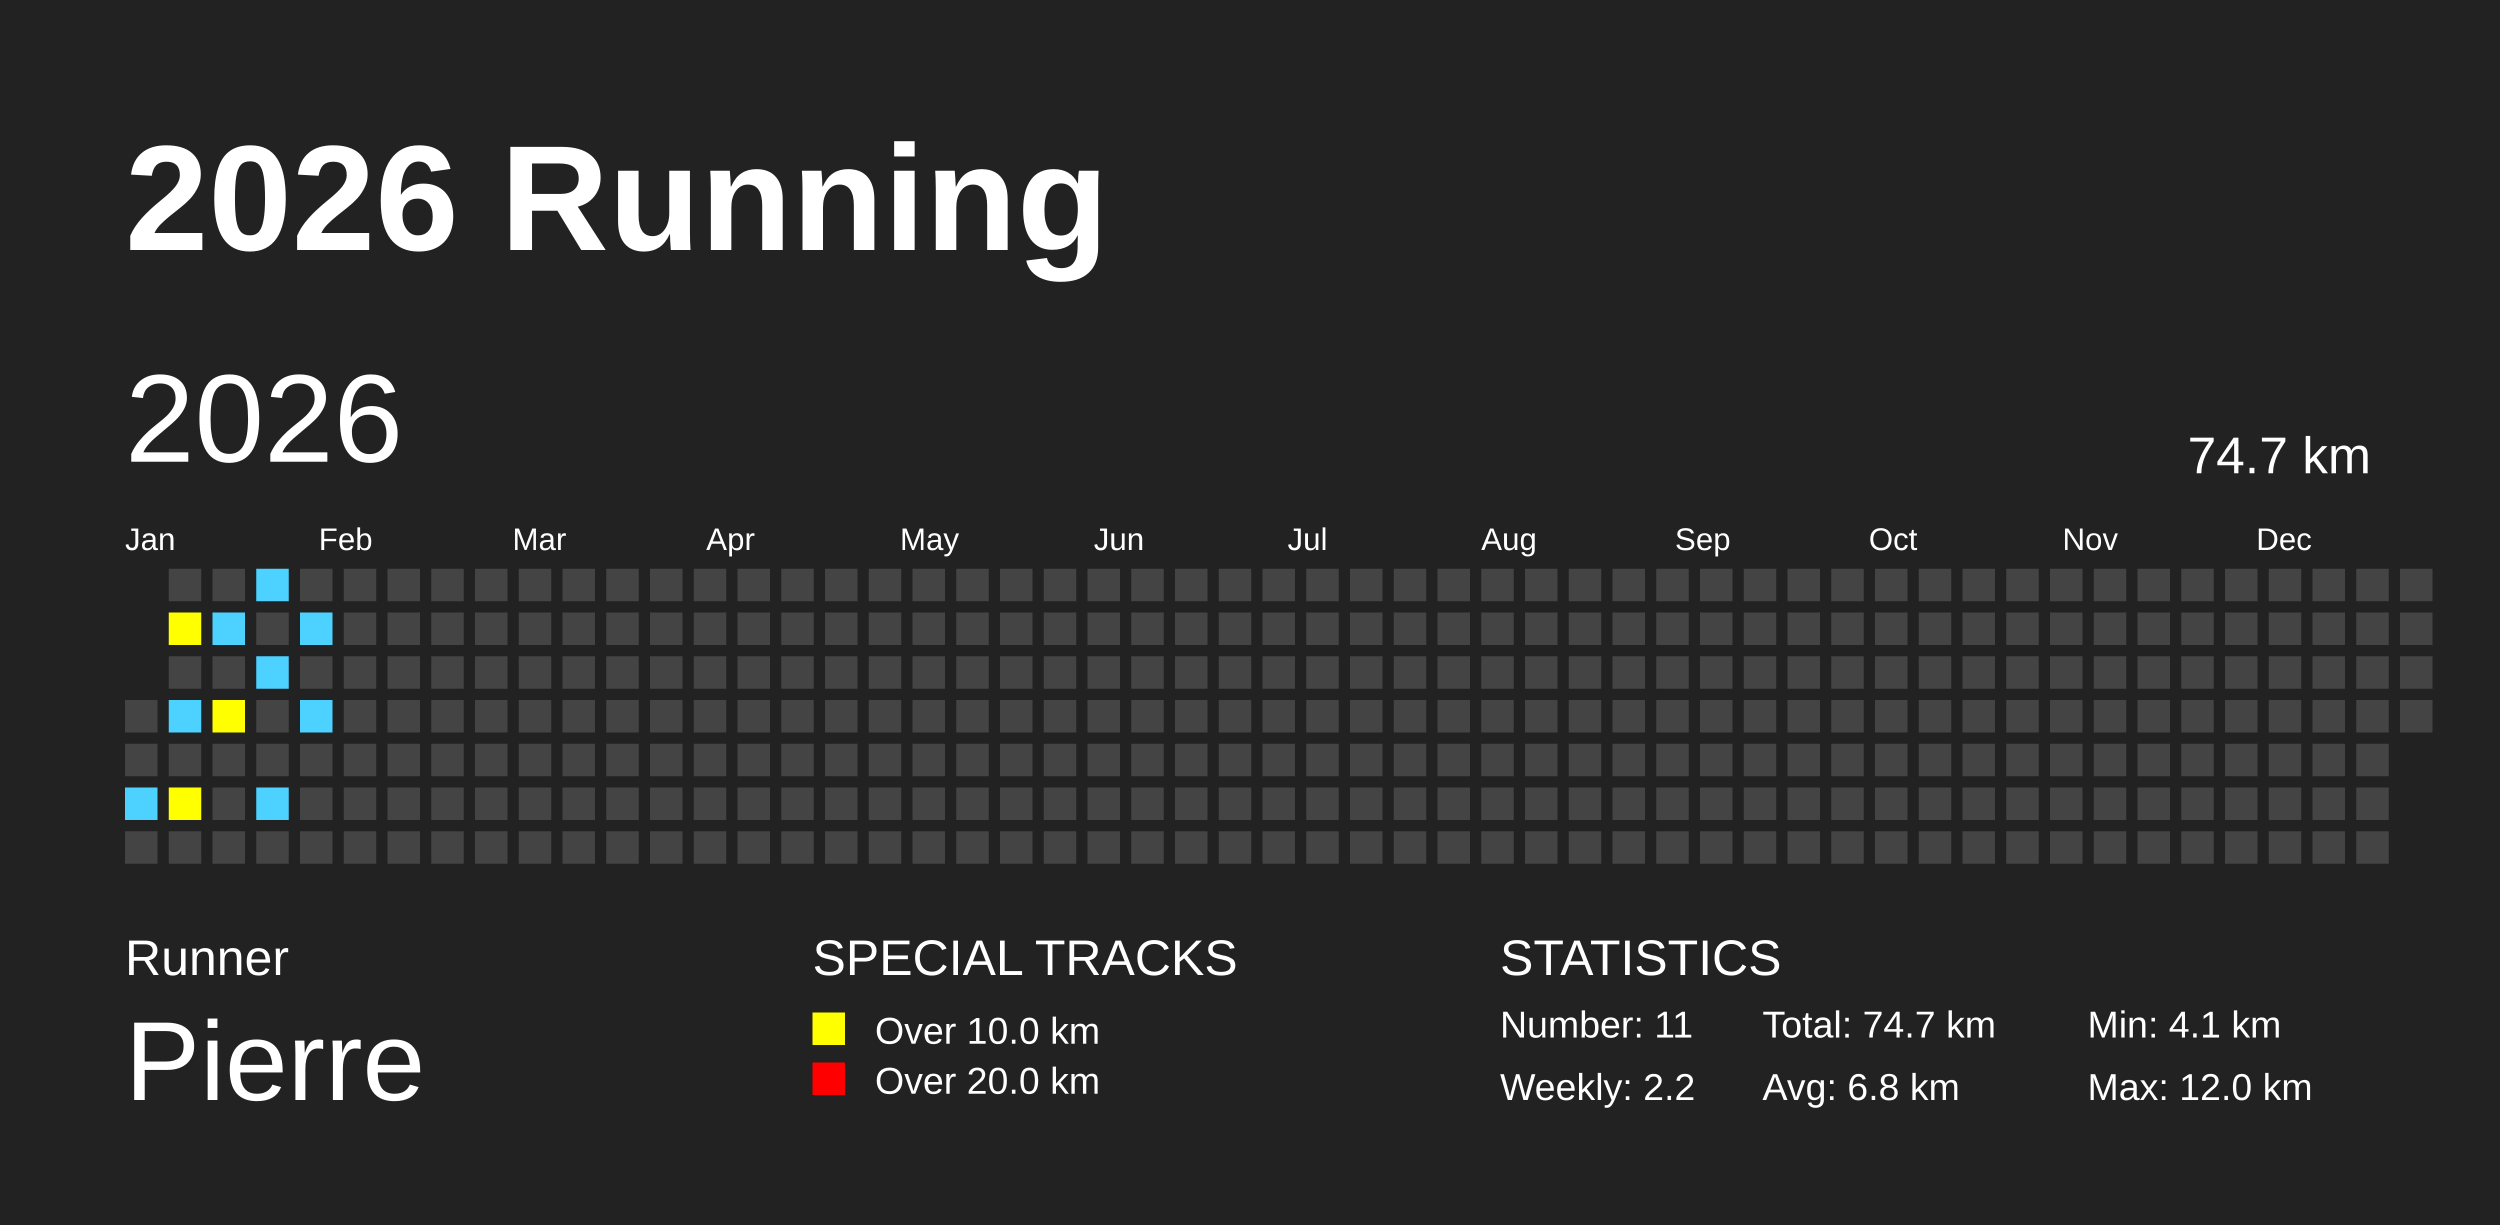
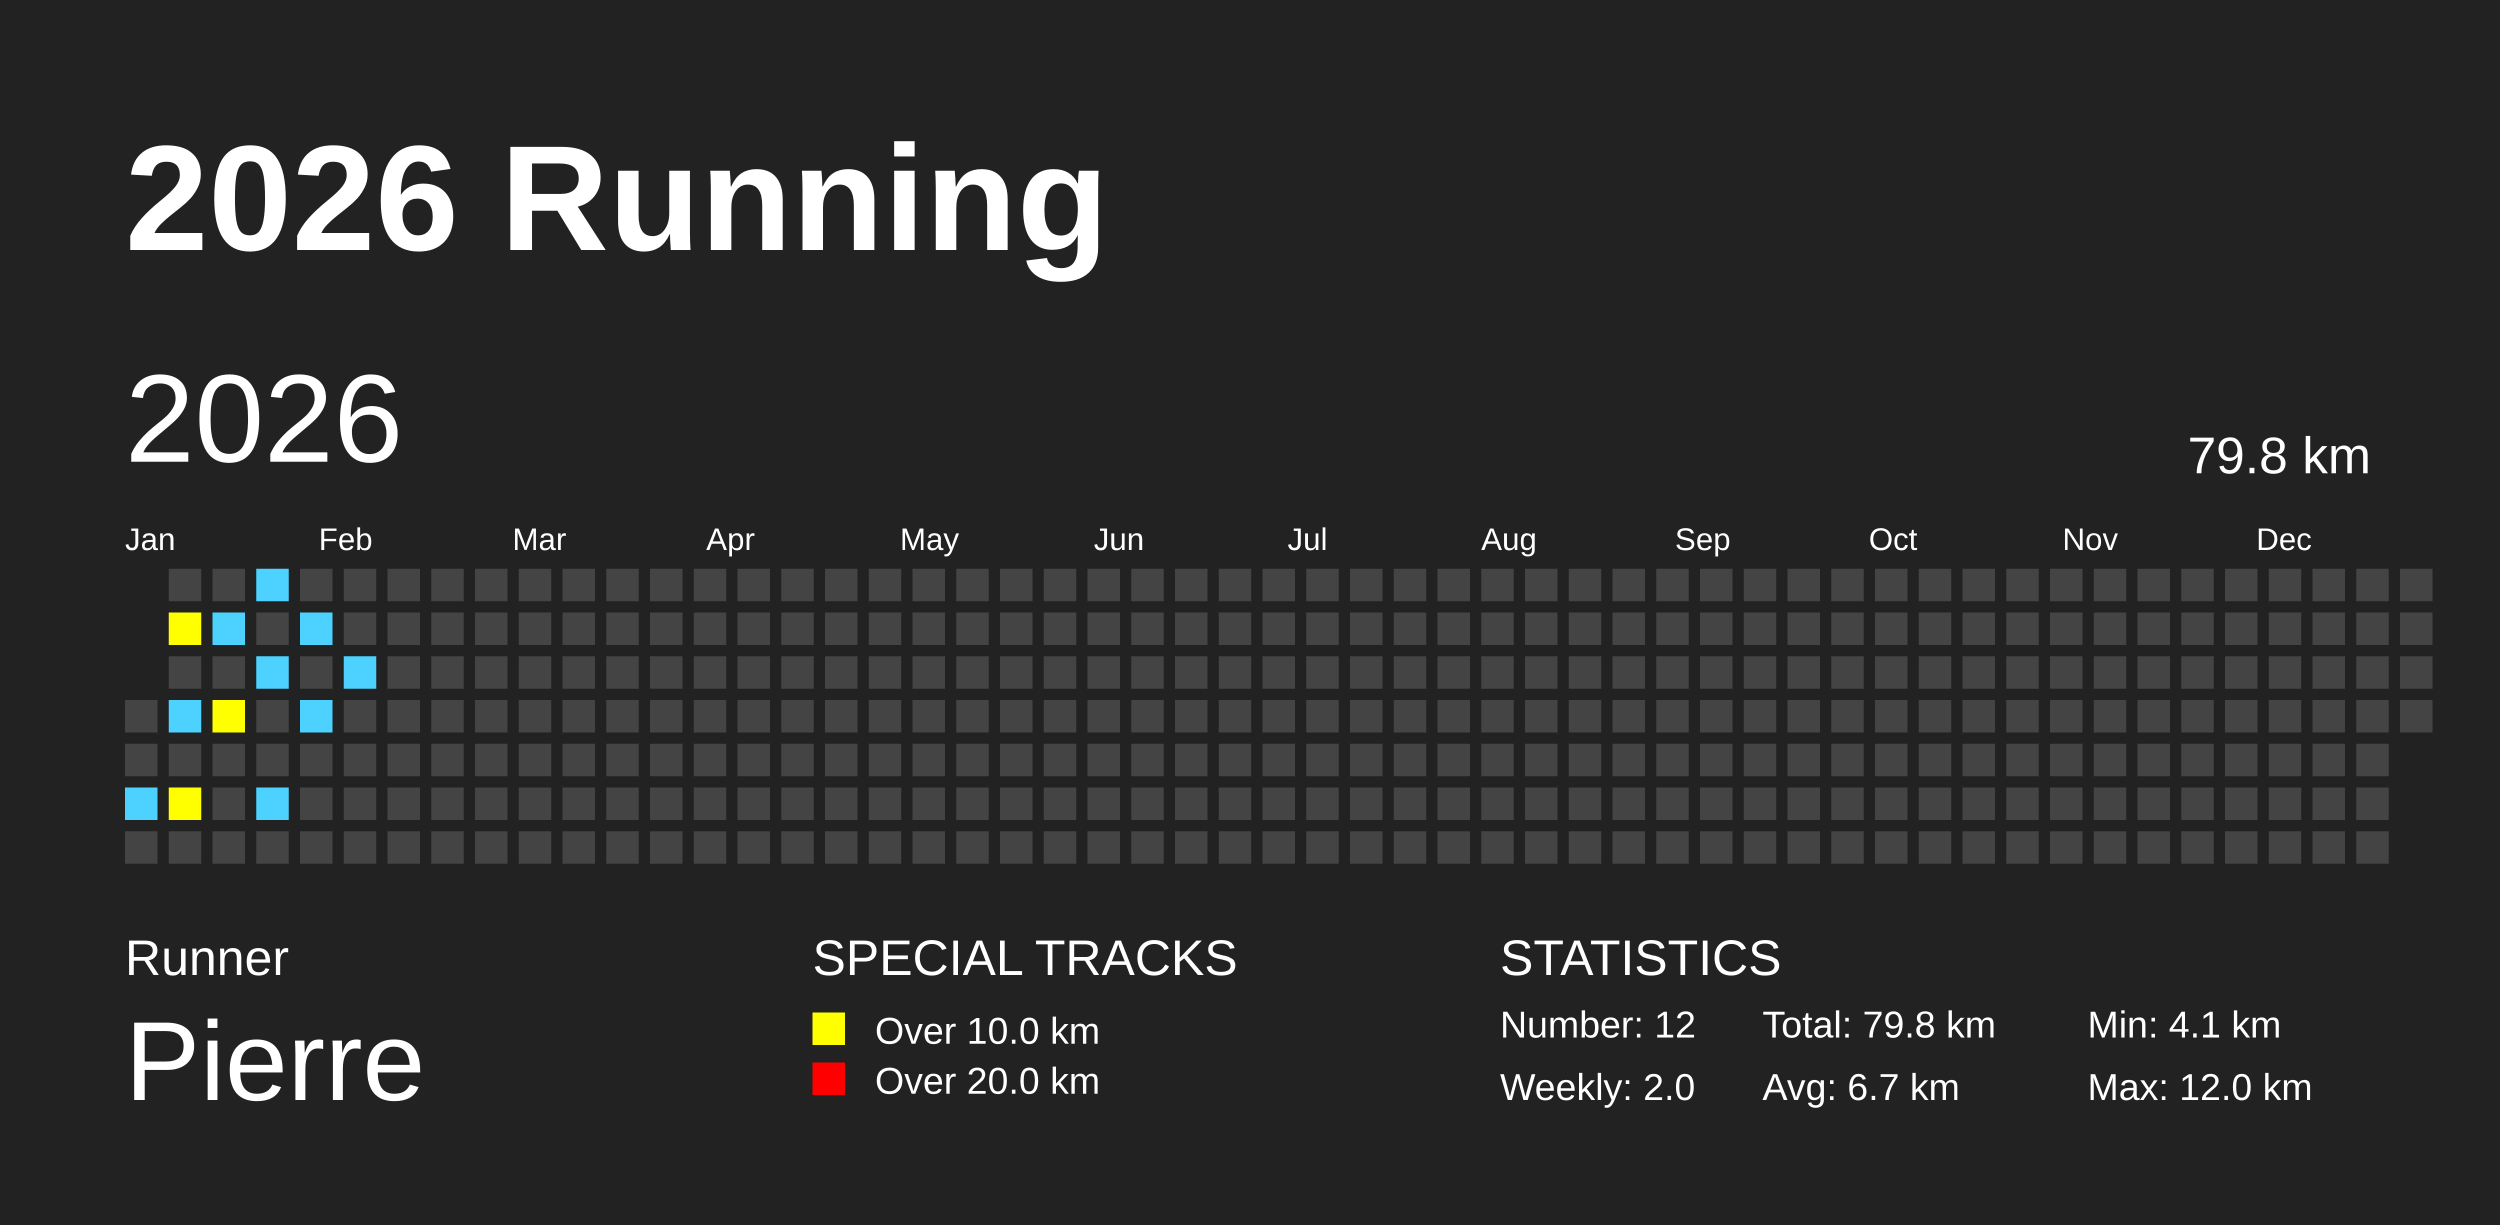
<svg xmlns="http://www.w3.org/2000/svg" baseProfile="full" height="98mm" version="1.1" viewBox="0,0,200,98" width="200mm">
  <defs />
  <rect fill="#222222" height="98" width="200" x="0" y="0" />
  <text fill="#FFFFFF" style="font-size:12px; font-family:Arial; font-weight:bold;" x="10" y="20">2026 Running</text>
  <text fill="#FFFFFF" style="font-size:4px; font-family:Arial" x="10" y="78">Runner</text>
  <text fill="#FFFFFF" style="font-size:9px; font-family:Arial" x="10" y="88">Pierre</text>
  <text fill="#FFFFFF" style="font-size:4px; font-family:Arial" x="65" y="78">SPECIAL TRACKS</text>
  <rect fill="yellow" height="2.6" width="2.6" x="65" y="81" />
  <text fill="#FFFFFF" style="font-size:3px; font-family:Arial" x="70" y="83.5">Over 10.0 km</text>
  <rect fill="red" height="2.6" width="2.6" x="65" y="85" />
  <text fill="#FFFFFF" style="font-size:3px; font-family:Arial" x="70" y="87.5">Over 20.0 km</text>
  <text fill="#FFFFFF" style="font-size:4px; font-family:Arial" x="120" y="78">STATISTICS</text>
-   <text fill="#FFFFFF" style="font-size:3px; font-family:Arial" x="120" y="83">Number: 11</text>
-   <text fill="#FFFFFF" style="font-size:3px; font-family:Arial" x="120" y="88">Weekly: 2.2</text>
-   <text fill="#FFFFFF" style="font-size:3px; font-family:Arial" x="141" y="83">Total: 74.7 km</text>
-   <text fill="#FFFFFF" style="font-size:3px; font-family:Arial" x="141" y="88">Avg: 6.8 km</text>
+   <text fill="#FFFFFF" style="font-size:3px; font-family:Arial" x="120" y="83">Number: 12</text>
+   <text fill="#FFFFFF" style="font-size:3px; font-family:Arial" x="120" y="88">Weekly: 2.0</text>
+   <text fill="#FFFFFF" style="font-size:3px; font-family:Arial" x="141" y="83">Total: 79.8 km</text>
+   <text fill="#FFFFFF" style="font-size:3px; font-family:Arial" x="141" y="88">Avg: 6.7 km</text>
  <text fill="#FFFFFF" style="font-size:3px; font-family:Arial" x="167" y="83">Min: 4.1 km</text>
  <text fill="#FFFFFF" style="font-size:3px; font-family:Arial" x="167" y="88">Max: 12.0 km</text>
  <text dominant-baseline="hanging" fill="#FFFFFF" style="font-size:10.0px; font-family:Arial;" x="10" y="30">2026</text>
-   <text dominant-baseline="hanging" fill="#FFFFFF" style="font-size:4.125px; font-family:Arial;" x="175" y="35">74.7 km</text>
+   <text dominant-baseline="hanging" fill="#FFFFFF" style="font-size:4.125px; font-family:Arial;" x="175" y="35">79.8 km</text>
  <text fill="#FFFFFF" style="font-size:2.5px; font-family:Arial" x="10.0" y="44">Jan</text>
  <text fill="#FFFFFF" style="font-size:2.5px; font-family:Arial" x="25.5" y="44">Feb</text>
  <text fill="#FFFFFF" style="font-size:2.5px; font-family:Arial" x="41.0" y="44">Mar</text>
  <text fill="#FFFFFF" style="font-size:2.5px; font-family:Arial" x="56.5" y="44">Apr</text>
  <text fill="#FFFFFF" style="font-size:2.5px; font-family:Arial" x="72.0" y="44">May</text>
  <text fill="#FFFFFF" style="font-size:2.5px; font-family:Arial" x="87.5" y="44">Jun</text>
  <text fill="#FFFFFF" style="font-size:2.5px; font-family:Arial" x="103.0" y="44">Jul</text>
  <text fill="#FFFFFF" style="font-size:2.5px; font-family:Arial" x="118.5" y="44">Aug</text>
  <text fill="#FFFFFF" style="font-size:2.5px; font-family:Arial" x="134.0" y="44">Sep</text>
  <text fill="#FFFFFF" style="font-size:2.5px; font-family:Arial" x="149.5" y="44">Oct</text>
  <text fill="#FFFFFF" style="font-size:2.5px; font-family:Arial" x="165.0" y="44">Nov</text>
  <text fill="#FFFFFF" style="font-size:2.5px; font-family:Arial" x="180.5" y="44">Dec</text>
  <rect fill="#444444" height="2.6" width="2.6" x="10.0" y="56.0" />
  <rect fill="#444444" height="2.6" width="2.6" x="10.0" y="59.5" />
  <rect fill="#4DD2FF" height="2.6" width="2.6" x="10.0" y="63.0" />
  <rect fill="#444444" height="2.6" width="2.6" x="10.0" y="66.5" />
  <rect fill="#444444" height="2.6" width="2.6" x="13.5" y="45.5" />
  <rect fill="yellow" height="2.6" width="2.6" x="13.5" y="49.0" />
  <rect fill="#444444" height="2.6" width="2.6" x="13.5" y="52.5" />
  <rect fill="#4DD2FF" height="2.6" width="2.6" x="13.5" y="56.0" />
  <rect fill="#444444" height="2.6" width="2.6" x="13.5" y="59.5" />
  <rect fill="yellow" height="2.6" width="2.6" x="13.5" y="63.0" />
  <rect fill="#444444" height="2.6" width="2.6" x="13.5" y="66.5" />
  <rect fill="#444444" height="2.6" width="2.6" x="17.0" y="45.5" />
  <rect fill="#4DD2FF" height="2.6" width="2.6" x="17.0" y="49.0" />
  <rect fill="#444444" height="2.6" width="2.6" x="17.0" y="52.5" />
  <rect fill="yellow" height="2.6" width="2.6" x="17.0" y="56.0" />
  <rect fill="#444444" height="2.6" width="2.6" x="17.0" y="59.5" />
  <rect fill="#444444" height="2.6" width="2.6" x="17.0" y="63.0" />
  <rect fill="#444444" height="2.6" width="2.6" x="17.0" y="66.5" />
  <rect fill="#4DD2FF" height="2.6" width="2.6" x="20.5" y="45.5" />
  <rect fill="#444444" height="2.6" width="2.6" x="20.5" y="49.0" />
  <rect fill="#4DD2FF" height="2.6" width="2.6" x="20.5" y="52.5" />
  <rect fill="#444444" height="2.6" width="2.6" x="20.5" y="56.0" />
  <rect fill="#444444" height="2.6" width="2.6" x="20.5" y="59.5" />
  <rect fill="#4DD2FF" height="2.6" width="2.6" x="20.5" y="63.0" />
  <rect fill="#444444" height="2.6" width="2.6" x="20.5" y="66.5" />
  <rect fill="#444444" height="2.6" width="2.6" x="24.0" y="45.5" />
  <rect fill="#4DD2FF" height="2.6" width="2.6" x="24.0" y="49.0" />
  <rect fill="#444444" height="2.6" width="2.6" x="24.0" y="52.5" />
  <rect fill="#4DD2FF" height="2.6" width="2.6" x="24.0" y="56.0" />
  <rect fill="#444444" height="2.6" width="2.6" x="24.0" y="59.5" />
  <rect fill="#444444" height="2.6" width="2.6" x="24.0" y="63.0" />
  <rect fill="#444444" height="2.6" width="2.6" x="24.0" y="66.5" />
  <rect fill="#444444" height="2.6" width="2.6" x="27.5" y="45.5" />
  <rect fill="#444444" height="2.6" width="2.6" x="27.5" y="49.0" />
-   <rect fill="#444444" height="2.6" width="2.6" x="27.5" y="52.5" />
+   <rect fill="#4DD2FF" height="2.6" width="2.6" x="27.5" y="52.5" />
  <rect fill="#444444" height="2.6" width="2.6" x="27.5" y="56.0" />
  <rect fill="#444444" height="2.6" width="2.6" x="27.5" y="59.5" />
  <rect fill="#444444" height="2.6" width="2.6" x="27.5" y="63.0" />
  <rect fill="#444444" height="2.6" width="2.6" x="27.5" y="66.5" />
  <rect fill="#444444" height="2.6" width="2.6" x="31.0" y="45.5" />
  <rect fill="#444444" height="2.6" width="2.6" x="31.0" y="49.0" />
  <rect fill="#444444" height="2.6" width="2.6" x="31.0" y="52.5" />
  <rect fill="#444444" height="2.6" width="2.6" x="31.0" y="56.0" />
  <rect fill="#444444" height="2.6" width="2.6" x="31.0" y="59.5" />
  <rect fill="#444444" height="2.6" width="2.6" x="31.0" y="63.0" />
  <rect fill="#444444" height="2.6" width="2.6" x="31.0" y="66.5" />
  <rect fill="#444444" height="2.6" width="2.6" x="34.5" y="45.5" />
  <rect fill="#444444" height="2.6" width="2.6" x="34.5" y="49.0" />
  <rect fill="#444444" height="2.6" width="2.6" x="34.5" y="52.5" />
  <rect fill="#444444" height="2.6" width="2.6" x="34.5" y="56.0" />
  <rect fill="#444444" height="2.6" width="2.6" x="34.5" y="59.5" />
  <rect fill="#444444" height="2.6" width="2.6" x="34.5" y="63.0" />
  <rect fill="#444444" height="2.6" width="2.6" x="34.5" y="66.5" />
  <rect fill="#444444" height="2.6" width="2.6" x="38.0" y="45.5" />
  <rect fill="#444444" height="2.6" width="2.6" x="38.0" y="49.0" />
  <rect fill="#444444" height="2.6" width="2.6" x="38.0" y="52.5" />
  <rect fill="#444444" height="2.6" width="2.6" x="38.0" y="56.0" />
  <rect fill="#444444" height="2.6" width="2.6" x="38.0" y="59.5" />
  <rect fill="#444444" height="2.6" width="2.6" x="38.0" y="63.0" />
  <rect fill="#444444" height="2.6" width="2.6" x="38.0" y="66.5" />
  <rect fill="#444444" height="2.6" width="2.6" x="41.5" y="45.5" />
  <rect fill="#444444" height="2.6" width="2.6" x="41.5" y="49.0" />
  <rect fill="#444444" height="2.6" width="2.6" x="41.5" y="52.5" />
  <rect fill="#444444" height="2.6" width="2.6" x="41.5" y="56.0" />
  <rect fill="#444444" height="2.6" width="2.6" x="41.5" y="59.5" />
  <rect fill="#444444" height="2.6" width="2.6" x="41.5" y="63.0" />
  <rect fill="#444444" height="2.6" width="2.6" x="41.5" y="66.5" />
  <rect fill="#444444" height="2.6" width="2.6" x="45.0" y="45.5" />
  <rect fill="#444444" height="2.6" width="2.6" x="45.0" y="49.0" />
  <rect fill="#444444" height="2.6" width="2.6" x="45.0" y="52.5" />
  <rect fill="#444444" height="2.6" width="2.6" x="45.0" y="56.0" />
  <rect fill="#444444" height="2.6" width="2.6" x="45.0" y="59.5" />
  <rect fill="#444444" height="2.6" width="2.6" x="45.0" y="63.0" />
  <rect fill="#444444" height="2.6" width="2.6" x="45.0" y="66.5" />
  <rect fill="#444444" height="2.6" width="2.6" x="48.5" y="45.5" />
  <rect fill="#444444" height="2.6" width="2.6" x="48.5" y="49.0" />
  <rect fill="#444444" height="2.6" width="2.6" x="48.5" y="52.5" />
  <rect fill="#444444" height="2.6" width="2.6" x="48.5" y="56.0" />
  <rect fill="#444444" height="2.6" width="2.6" x="48.5" y="59.5" />
  <rect fill="#444444" height="2.6" width="2.6" x="48.5" y="63.0" />
  <rect fill="#444444" height="2.6" width="2.6" x="48.5" y="66.5" />
  <rect fill="#444444" height="2.6" width="2.6" x="52.0" y="45.5" />
  <rect fill="#444444" height="2.6" width="2.6" x="52.0" y="49.0" />
  <rect fill="#444444" height="2.6" width="2.6" x="52.0" y="52.5" />
  <rect fill="#444444" height="2.6" width="2.6" x="52.0" y="56.0" />
  <rect fill="#444444" height="2.6" width="2.6" x="52.0" y="59.5" />
  <rect fill="#444444" height="2.6" width="2.6" x="52.0" y="63.0" />
  <rect fill="#444444" height="2.6" width="2.6" x="52.0" y="66.5" />
  <rect fill="#444444" height="2.6" width="2.6" x="55.5" y="45.5" />
  <rect fill="#444444" height="2.6" width="2.6" x="55.5" y="49.0" />
  <rect fill="#444444" height="2.6" width="2.6" x="55.5" y="52.5" />
  <rect fill="#444444" height="2.6" width="2.6" x="55.5" y="56.0" />
  <rect fill="#444444" height="2.6" width="2.6" x="55.5" y="59.5" />
  <rect fill="#444444" height="2.6" width="2.6" x="55.5" y="63.0" />
  <rect fill="#444444" height="2.6" width="2.6" x="55.5" y="66.5" />
  <rect fill="#444444" height="2.6" width="2.6" x="59.0" y="45.5" />
  <rect fill="#444444" height="2.6" width="2.6" x="59.0" y="49.0" />
  <rect fill="#444444" height="2.6" width="2.6" x="59.0" y="52.5" />
  <rect fill="#444444" height="2.6" width="2.6" x="59.0" y="56.0" />
  <rect fill="#444444" height="2.6" width="2.6" x="59.0" y="59.5" />
  <rect fill="#444444" height="2.6" width="2.6" x="59.0" y="63.0" />
  <rect fill="#444444" height="2.6" width="2.6" x="59.0" y="66.5" />
  <rect fill="#444444" height="2.6" width="2.6" x="62.5" y="45.5" />
  <rect fill="#444444" height="2.6" width="2.6" x="62.5" y="49.0" />
  <rect fill="#444444" height="2.6" width="2.6" x="62.5" y="52.5" />
  <rect fill="#444444" height="2.6" width="2.6" x="62.5" y="56.0" />
  <rect fill="#444444" height="2.6" width="2.6" x="62.5" y="59.5" />
  <rect fill="#444444" height="2.6" width="2.6" x="62.5" y="63.0" />
  <rect fill="#444444" height="2.6" width="2.6" x="62.5" y="66.5" />
  <rect fill="#444444" height="2.6" width="2.6" x="66.0" y="45.5" />
  <rect fill="#444444" height="2.6" width="2.6" x="66.0" y="49.0" />
  <rect fill="#444444" height="2.6" width="2.6" x="66.0" y="52.5" />
  <rect fill="#444444" height="2.6" width="2.6" x="66.0" y="56.0" />
  <rect fill="#444444" height="2.6" width="2.6" x="66.0" y="59.5" />
  <rect fill="#444444" height="2.6" width="2.6" x="66.0" y="63.0" />
  <rect fill="#444444" height="2.6" width="2.6" x="66.0" y="66.5" />
  <rect fill="#444444" height="2.6" width="2.6" x="69.5" y="45.5" />
  <rect fill="#444444" height="2.6" width="2.6" x="69.5" y="49.0" />
  <rect fill="#444444" height="2.6" width="2.6" x="69.5" y="52.5" />
  <rect fill="#444444" height="2.6" width="2.6" x="69.5" y="56.0" />
  <rect fill="#444444" height="2.6" width="2.6" x="69.5" y="59.5" />
  <rect fill="#444444" height="2.6" width="2.6" x="69.5" y="63.0" />
  <rect fill="#444444" height="2.6" width="2.6" x="69.5" y="66.5" />
  <rect fill="#444444" height="2.6" width="2.6" x="73.0" y="45.5" />
  <rect fill="#444444" height="2.6" width="2.6" x="73.0" y="49.0" />
  <rect fill="#444444" height="2.6" width="2.6" x="73.0" y="52.5" />
  <rect fill="#444444" height="2.6" width="2.6" x="73.0" y="56.0" />
  <rect fill="#444444" height="2.6" width="2.6" x="73.0" y="59.5" />
  <rect fill="#444444" height="2.6" width="2.6" x="73.0" y="63.0" />
  <rect fill="#444444" height="2.6" width="2.6" x="73.0" y="66.5" />
  <rect fill="#444444" height="2.6" width="2.6" x="76.5" y="45.5" />
  <rect fill="#444444" height="2.6" width="2.6" x="76.5" y="49.0" />
  <rect fill="#444444" height="2.6" width="2.6" x="76.5" y="52.5" />
  <rect fill="#444444" height="2.6" width="2.6" x="76.5" y="56.0" />
  <rect fill="#444444" height="2.6" width="2.6" x="76.5" y="59.5" />
  <rect fill="#444444" height="2.6" width="2.6" x="76.5" y="63.0" />
  <rect fill="#444444" height="2.6" width="2.6" x="76.5" y="66.5" />
  <rect fill="#444444" height="2.6" width="2.6" x="80.0" y="45.5" />
  <rect fill="#444444" height="2.6" width="2.6" x="80.0" y="49.0" />
  <rect fill="#444444" height="2.6" width="2.6" x="80.0" y="52.5" />
  <rect fill="#444444" height="2.6" width="2.6" x="80.0" y="56.0" />
  <rect fill="#444444" height="2.6" width="2.6" x="80.0" y="59.5" />
  <rect fill="#444444" height="2.6" width="2.6" x="80.0" y="63.0" />
  <rect fill="#444444" height="2.6" width="2.6" x="80.0" y="66.5" />
  <rect fill="#444444" height="2.6" width="2.6" x="83.5" y="45.5" />
  <rect fill="#444444" height="2.6" width="2.6" x="83.5" y="49.0" />
  <rect fill="#444444" height="2.6" width="2.6" x="83.5" y="52.5" />
  <rect fill="#444444" height="2.6" width="2.6" x="83.5" y="56.0" />
  <rect fill="#444444" height="2.6" width="2.6" x="83.5" y="59.5" />
  <rect fill="#444444" height="2.6" width="2.6" x="83.5" y="63.0" />
  <rect fill="#444444" height="2.6" width="2.6" x="83.5" y="66.5" />
  <rect fill="#444444" height="2.6" width="2.6" x="87.0" y="45.5" />
  <rect fill="#444444" height="2.6" width="2.6" x="87.0" y="49.0" />
  <rect fill="#444444" height="2.6" width="2.6" x="87.0" y="52.5" />
  <rect fill="#444444" height="2.6" width="2.6" x="87.0" y="56.0" />
  <rect fill="#444444" height="2.6" width="2.6" x="87.0" y="59.5" />
  <rect fill="#444444" height="2.6" width="2.6" x="87.0" y="63.0" />
  <rect fill="#444444" height="2.6" width="2.6" x="87.0" y="66.5" />
  <rect fill="#444444" height="2.6" width="2.6" x="90.5" y="45.5" />
  <rect fill="#444444" height="2.6" width="2.6" x="90.5" y="49.0" />
  <rect fill="#444444" height="2.6" width="2.6" x="90.5" y="52.5" />
  <rect fill="#444444" height="2.6" width="2.6" x="90.5" y="56.0" />
  <rect fill="#444444" height="2.6" width="2.6" x="90.5" y="59.5" />
  <rect fill="#444444" height="2.6" width="2.6" x="90.5" y="63.0" />
  <rect fill="#444444" height="2.6" width="2.6" x="90.5" y="66.5" />
  <rect fill="#444444" height="2.6" width="2.6" x="94.0" y="45.5" />
  <rect fill="#444444" height="2.6" width="2.6" x="94.0" y="49.0" />
  <rect fill="#444444" height="2.6" width="2.6" x="94.0" y="52.5" />
  <rect fill="#444444" height="2.6" width="2.6" x="94.0" y="56.0" />
  <rect fill="#444444" height="2.6" width="2.6" x="94.0" y="59.5" />
  <rect fill="#444444" height="2.6" width="2.6" x="94.0" y="63.0" />
  <rect fill="#444444" height="2.6" width="2.6" x="94.0" y="66.5" />
  <rect fill="#444444" height="2.6" width="2.6" x="97.5" y="45.5" />
  <rect fill="#444444" height="2.6" width="2.6" x="97.5" y="49.0" />
  <rect fill="#444444" height="2.6" width="2.6" x="97.5" y="52.5" />
  <rect fill="#444444" height="2.6" width="2.6" x="97.5" y="56.0" />
  <rect fill="#444444" height="2.6" width="2.6" x="97.5" y="59.5" />
  <rect fill="#444444" height="2.6" width="2.6" x="97.5" y="63.0" />
  <rect fill="#444444" height="2.6" width="2.6" x="97.5" y="66.5" />
  <rect fill="#444444" height="2.6" width="2.6" x="101.0" y="45.5" />
  <rect fill="#444444" height="2.6" width="2.6" x="101.0" y="49.0" />
  <rect fill="#444444" height="2.6" width="2.6" x="101.0" y="52.5" />
  <rect fill="#444444" height="2.6" width="2.6" x="101.0" y="56.0" />
  <rect fill="#444444" height="2.6" width="2.6" x="101.0" y="59.5" />
  <rect fill="#444444" height="2.6" width="2.6" x="101.0" y="63.0" />
  <rect fill="#444444" height="2.6" width="2.6" x="101.0" y="66.5" />
  <rect fill="#444444" height="2.6" width="2.6" x="104.5" y="45.5" />
  <rect fill="#444444" height="2.6" width="2.6" x="104.5" y="49.0" />
  <rect fill="#444444" height="2.6" width="2.6" x="104.5" y="52.5" />
  <rect fill="#444444" height="2.6" width="2.6" x="104.5" y="56.0" />
  <rect fill="#444444" height="2.6" width="2.6" x="104.5" y="59.5" />
  <rect fill="#444444" height="2.6" width="2.6" x="104.5" y="63.0" />
  <rect fill="#444444" height="2.6" width="2.6" x="104.5" y="66.5" />
  <rect fill="#444444" height="2.6" width="2.6" x="108.0" y="45.5" />
  <rect fill="#444444" height="2.6" width="2.6" x="108.0" y="49.0" />
  <rect fill="#444444" height="2.6" width="2.6" x="108.0" y="52.5" />
  <rect fill="#444444" height="2.6" width="2.6" x="108.0" y="56.0" />
  <rect fill="#444444" height="2.6" width="2.6" x="108.0" y="59.5" />
  <rect fill="#444444" height="2.6" width="2.6" x="108.0" y="63.0" />
  <rect fill="#444444" height="2.6" width="2.6" x="108.0" y="66.5" />
  <rect fill="#444444" height="2.6" width="2.6" x="111.5" y="45.5" />
  <rect fill="#444444" height="2.6" width="2.6" x="111.5" y="49.0" />
  <rect fill="#444444" height="2.6" width="2.6" x="111.5" y="52.5" />
  <rect fill="#444444" height="2.6" width="2.6" x="111.5" y="56.0" />
  <rect fill="#444444" height="2.6" width="2.6" x="111.5" y="59.5" />
  <rect fill="#444444" height="2.6" width="2.6" x="111.5" y="63.0" />
  <rect fill="#444444" height="2.6" width="2.6" x="111.5" y="66.5" />
  <rect fill="#444444" height="2.6" width="2.6" x="115.0" y="45.5" />
  <rect fill="#444444" height="2.6" width="2.6" x="115.0" y="49.0" />
  <rect fill="#444444" height="2.6" width="2.6" x="115.0" y="52.5" />
  <rect fill="#444444" height="2.6" width="2.6" x="115.0" y="56.0" />
  <rect fill="#444444" height="2.6" width="2.6" x="115.0" y="59.5" />
  <rect fill="#444444" height="2.6" width="2.6" x="115.0" y="63.0" />
  <rect fill="#444444" height="2.6" width="2.6" x="115.0" y="66.5" />
  <rect fill="#444444" height="2.6" width="2.6" x="118.5" y="45.5" />
  <rect fill="#444444" height="2.6" width="2.6" x="118.5" y="49.0" />
  <rect fill="#444444" height="2.6" width="2.6" x="118.5" y="52.5" />
  <rect fill="#444444" height="2.6" width="2.6" x="118.5" y="56.0" />
  <rect fill="#444444" height="2.6" width="2.6" x="118.5" y="59.5" />
  <rect fill="#444444" height="2.6" width="2.6" x="118.5" y="63.0" />
  <rect fill="#444444" height="2.6" width="2.6" x="118.5" y="66.5" />
  <rect fill="#444444" height="2.6" width="2.6" x="122.0" y="45.5" />
  <rect fill="#444444" height="2.6" width="2.6" x="122.0" y="49.0" />
  <rect fill="#444444" height="2.6" width="2.6" x="122.0" y="52.5" />
  <rect fill="#444444" height="2.6" width="2.6" x="122.0" y="56.0" />
  <rect fill="#444444" height="2.6" width="2.6" x="122.0" y="59.5" />
  <rect fill="#444444" height="2.6" width="2.6" x="122.0" y="63.0" />
  <rect fill="#444444" height="2.6" width="2.6" x="122.0" y="66.5" />
  <rect fill="#444444" height="2.6" width="2.6" x="125.5" y="45.5" />
  <rect fill="#444444" height="2.6" width="2.6" x="125.5" y="49.0" />
  <rect fill="#444444" height="2.6" width="2.6" x="125.5" y="52.5" />
  <rect fill="#444444" height="2.6" width="2.6" x="125.5" y="56.0" />
  <rect fill="#444444" height="2.6" width="2.6" x="125.5" y="59.5" />
  <rect fill="#444444" height="2.6" width="2.6" x="125.5" y="63.0" />
  <rect fill="#444444" height="2.6" width="2.6" x="125.5" y="66.5" />
  <rect fill="#444444" height="2.6" width="2.6" x="129.0" y="45.5" />
  <rect fill="#444444" height="2.6" width="2.6" x="129.0" y="49.0" />
  <rect fill="#444444" height="2.6" width="2.6" x="129.0" y="52.5" />
  <rect fill="#444444" height="2.6" width="2.6" x="129.0" y="56.0" />
  <rect fill="#444444" height="2.6" width="2.6" x="129.0" y="59.5" />
  <rect fill="#444444" height="2.6" width="2.6" x="129.0" y="63.0" />
  <rect fill="#444444" height="2.6" width="2.6" x="129.0" y="66.5" />
  <rect fill="#444444" height="2.6" width="2.6" x="132.5" y="45.5" />
  <rect fill="#444444" height="2.6" width="2.6" x="132.5" y="49.0" />
  <rect fill="#444444" height="2.6" width="2.6" x="132.5" y="52.5" />
  <rect fill="#444444" height="2.6" width="2.6" x="132.5" y="56.0" />
  <rect fill="#444444" height="2.6" width="2.6" x="132.5" y="59.5" />
  <rect fill="#444444" height="2.6" width="2.6" x="132.5" y="63.0" />
  <rect fill="#444444" height="2.6" width="2.6" x="132.5" y="66.5" />
  <rect fill="#444444" height="2.6" width="2.6" x="136.0" y="45.5" />
  <rect fill="#444444" height="2.6" width="2.6" x="136.0" y="49.0" />
  <rect fill="#444444" height="2.6" width="2.6" x="136.0" y="52.5" />
  <rect fill="#444444" height="2.6" width="2.6" x="136.0" y="56.0" />
  <rect fill="#444444" height="2.6" width="2.6" x="136.0" y="59.5" />
  <rect fill="#444444" height="2.6" width="2.6" x="136.0" y="63.0" />
  <rect fill="#444444" height="2.6" width="2.6" x="136.0" y="66.5" />
  <rect fill="#444444" height="2.6" width="2.6" x="139.5" y="45.5" />
  <rect fill="#444444" height="2.6" width="2.6" x="139.5" y="49.0" />
  <rect fill="#444444" height="2.6" width="2.6" x="139.5" y="52.5" />
  <rect fill="#444444" height="2.6" width="2.6" x="139.5" y="56.0" />
  <rect fill="#444444" height="2.6" width="2.6" x="139.5" y="59.5" />
  <rect fill="#444444" height="2.6" width="2.6" x="139.5" y="63.0" />
  <rect fill="#444444" height="2.6" width="2.6" x="139.5" y="66.5" />
  <rect fill="#444444" height="2.6" width="2.6" x="143.0" y="45.5" />
  <rect fill="#444444" height="2.6" width="2.6" x="143.0" y="49.0" />
  <rect fill="#444444" height="2.6" width="2.6" x="143.0" y="52.5" />
  <rect fill="#444444" height="2.6" width="2.6" x="143.0" y="56.0" />
  <rect fill="#444444" height="2.6" width="2.6" x="143.0" y="59.5" />
  <rect fill="#444444" height="2.6" width="2.6" x="143.0" y="63.0" />
  <rect fill="#444444" height="2.6" width="2.6" x="143.0" y="66.5" />
  <rect fill="#444444" height="2.6" width="2.6" x="146.5" y="45.5" />
  <rect fill="#444444" height="2.6" width="2.6" x="146.5" y="49.0" />
  <rect fill="#444444" height="2.6" width="2.6" x="146.5" y="52.5" />
  <rect fill="#444444" height="2.6" width="2.6" x="146.5" y="56.0" />
  <rect fill="#444444" height="2.6" width="2.6" x="146.5" y="59.5" />
  <rect fill="#444444" height="2.6" width="2.6" x="146.5" y="63.0" />
  <rect fill="#444444" height="2.6" width="2.6" x="146.5" y="66.5" />
  <rect fill="#444444" height="2.6" width="2.6" x="150.0" y="45.5" />
  <rect fill="#444444" height="2.6" width="2.6" x="150.0" y="49.0" />
  <rect fill="#444444" height="2.6" width="2.6" x="150.0" y="52.5" />
  <rect fill="#444444" height="2.6" width="2.6" x="150.0" y="56.0" />
  <rect fill="#444444" height="2.6" width="2.6" x="150.0" y="59.5" />
  <rect fill="#444444" height="2.6" width="2.6" x="150.0" y="63.0" />
  <rect fill="#444444" height="2.6" width="2.6" x="150.0" y="66.5" />
  <rect fill="#444444" height="2.6" width="2.6" x="153.5" y="45.5" />
  <rect fill="#444444" height="2.6" width="2.6" x="153.5" y="49.0" />
  <rect fill="#444444" height="2.6" width="2.6" x="153.5" y="52.5" />
  <rect fill="#444444" height="2.6" width="2.6" x="153.5" y="56.0" />
  <rect fill="#444444" height="2.6" width="2.6" x="153.5" y="59.5" />
  <rect fill="#444444" height="2.6" width="2.6" x="153.5" y="63.0" />
  <rect fill="#444444" height="2.6" width="2.6" x="153.5" y="66.5" />
  <rect fill="#444444" height="2.6" width="2.6" x="157.0" y="45.5" />
  <rect fill="#444444" height="2.6" width="2.6" x="157.0" y="49.0" />
  <rect fill="#444444" height="2.6" width="2.6" x="157.0" y="52.5" />
  <rect fill="#444444" height="2.6" width="2.6" x="157.0" y="56.0" />
  <rect fill="#444444" height="2.6" width="2.6" x="157.0" y="59.5" />
  <rect fill="#444444" height="2.6" width="2.6" x="157.0" y="63.0" />
  <rect fill="#444444" height="2.6" width="2.6" x="157.0" y="66.5" />
  <rect fill="#444444" height="2.6" width="2.6" x="160.5" y="45.5" />
  <rect fill="#444444" height="2.6" width="2.6" x="160.5" y="49.0" />
  <rect fill="#444444" height="2.6" width="2.6" x="160.5" y="52.5" />
  <rect fill="#444444" height="2.6" width="2.6" x="160.5" y="56.0" />
  <rect fill="#444444" height="2.6" width="2.6" x="160.5" y="59.5" />
  <rect fill="#444444" height="2.6" width="2.6" x="160.5" y="63.0" />
  <rect fill="#444444" height="2.6" width="2.6" x="160.5" y="66.5" />
  <rect fill="#444444" height="2.6" width="2.6" x="164.0" y="45.5" />
  <rect fill="#444444" height="2.6" width="2.6" x="164.0" y="49.0" />
  <rect fill="#444444" height="2.6" width="2.6" x="164.0" y="52.5" />
  <rect fill="#444444" height="2.6" width="2.6" x="164.0" y="56.0" />
  <rect fill="#444444" height="2.6" width="2.6" x="164.0" y="59.5" />
  <rect fill="#444444" height="2.6" width="2.6" x="164.0" y="63.0" />
  <rect fill="#444444" height="2.6" width="2.6" x="164.0" y="66.5" />
  <rect fill="#444444" height="2.6" width="2.6" x="167.5" y="45.5" />
  <rect fill="#444444" height="2.6" width="2.6" x="167.5" y="49.0" />
  <rect fill="#444444" height="2.6" width="2.6" x="167.5" y="52.5" />
  <rect fill="#444444" height="2.6" width="2.6" x="167.5" y="56.0" />
  <rect fill="#444444" height="2.6" width="2.6" x="167.5" y="59.5" />
  <rect fill="#444444" height="2.6" width="2.6" x="167.5" y="63.0" />
  <rect fill="#444444" height="2.6" width="2.6" x="167.5" y="66.5" />
  <rect fill="#444444" height="2.6" width="2.6" x="171.0" y="45.5" />
  <rect fill="#444444" height="2.6" width="2.6" x="171.0" y="49.0" />
  <rect fill="#444444" height="2.6" width="2.6" x="171.0" y="52.5" />
  <rect fill="#444444" height="2.6" width="2.6" x="171.0" y="56.0" />
  <rect fill="#444444" height="2.6" width="2.6" x="171.0" y="59.5" />
  <rect fill="#444444" height="2.6" width="2.6" x="171.0" y="63.0" />
  <rect fill="#444444" height="2.6" width="2.6" x="171.0" y="66.5" />
  <rect fill="#444444" height="2.6" width="2.6" x="174.5" y="45.5" />
  <rect fill="#444444" height="2.6" width="2.6" x="174.5" y="49.0" />
  <rect fill="#444444" height="2.6" width="2.6" x="174.5" y="52.5" />
  <rect fill="#444444" height="2.6" width="2.6" x="174.5" y="56.0" />
  <rect fill="#444444" height="2.6" width="2.6" x="174.5" y="59.5" />
  <rect fill="#444444" height="2.6" width="2.6" x="174.5" y="63.0" />
  <rect fill="#444444" height="2.6" width="2.6" x="174.5" y="66.5" />
  <rect fill="#444444" height="2.6" width="2.6" x="178.0" y="45.5" />
  <rect fill="#444444" height="2.6" width="2.6" x="178.0" y="49.0" />
  <rect fill="#444444" height="2.6" width="2.6" x="178.0" y="52.5" />
  <rect fill="#444444" height="2.6" width="2.6" x="178.0" y="56.0" />
  <rect fill="#444444" height="2.6" width="2.6" x="178.0" y="59.5" />
  <rect fill="#444444" height="2.6" width="2.6" x="178.0" y="63.0" />
  <rect fill="#444444" height="2.6" width="2.6" x="178.0" y="66.5" />
  <rect fill="#444444" height="2.6" width="2.6" x="181.5" y="45.5" />
  <rect fill="#444444" height="2.6" width="2.6" x="181.5" y="49.0" />
  <rect fill="#444444" height="2.6" width="2.6" x="181.5" y="52.5" />
  <rect fill="#444444" height="2.6" width="2.6" x="181.5" y="56.0" />
  <rect fill="#444444" height="2.6" width="2.6" x="181.5" y="59.5" />
  <rect fill="#444444" height="2.6" width="2.6" x="181.5" y="63.0" />
  <rect fill="#444444" height="2.6" width="2.6" x="181.5" y="66.5" />
  <rect fill="#444444" height="2.6" width="2.6" x="185.0" y="45.5" />
  <rect fill="#444444" height="2.6" width="2.6" x="185.0" y="49.0" />
  <rect fill="#444444" height="2.6" width="2.6" x="185.0" y="52.5" />
  <rect fill="#444444" height="2.6" width="2.6" x="185.0" y="56.0" />
  <rect fill="#444444" height="2.6" width="2.6" x="185.0" y="59.5" />
  <rect fill="#444444" height="2.6" width="2.6" x="185.0" y="63.0" />
  <rect fill="#444444" height="2.6" width="2.6" x="185.0" y="66.5" />
  <rect fill="#444444" height="2.6" width="2.6" x="188.5" y="45.5" />
  <rect fill="#444444" height="2.6" width="2.6" x="188.5" y="49.0" />
  <rect fill="#444444" height="2.6" width="2.6" x="188.5" y="52.5" />
  <rect fill="#444444" height="2.6" width="2.6" x="188.5" y="56.0" />
  <rect fill="#444444" height="2.6" width="2.6" x="188.5" y="59.5" />
  <rect fill="#444444" height="2.6" width="2.6" x="188.5" y="63.0" />
  <rect fill="#444444" height="2.6" width="2.6" x="188.5" y="66.5" />
  <rect fill="#444444" height="2.6" width="2.6" x="192.0" y="45.5" />
  <rect fill="#444444" height="2.6" width="2.6" x="192.0" y="49.0" />
  <rect fill="#444444" height="2.6" width="2.6" x="192.0" y="52.5" />
  <rect fill="#444444" height="2.6" width="2.6" x="192.0" y="56.0" />
</svg>
